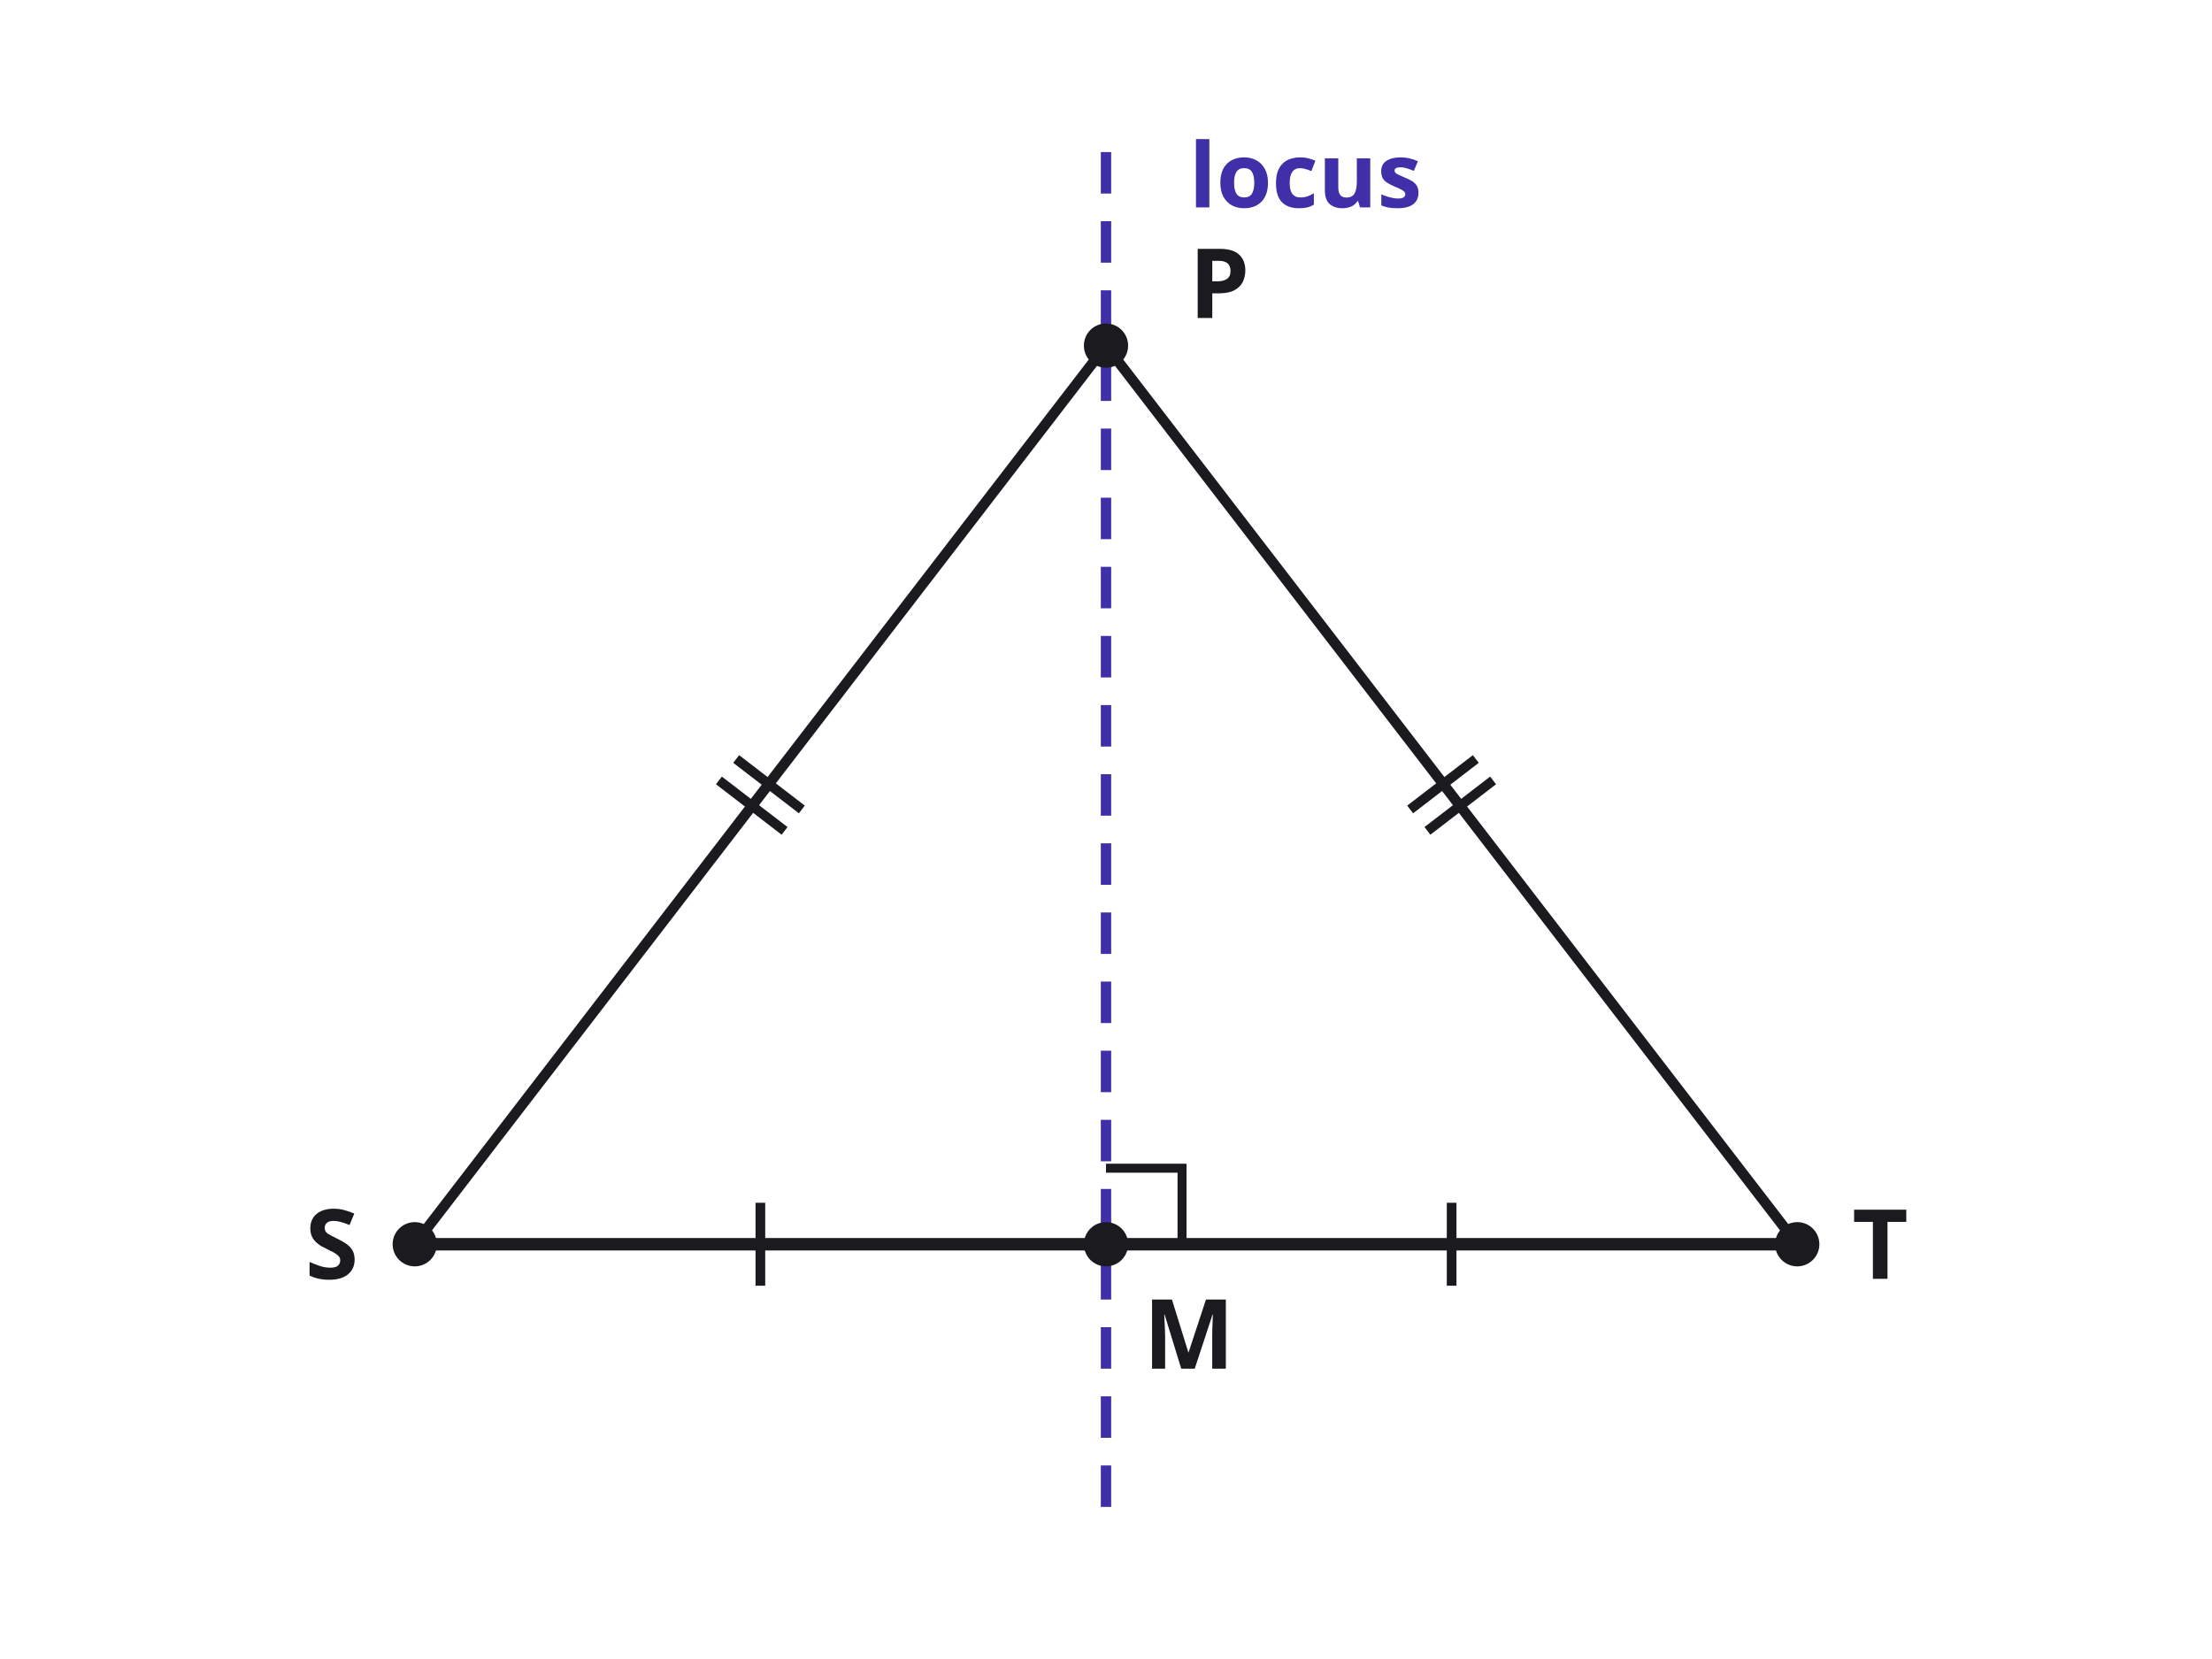
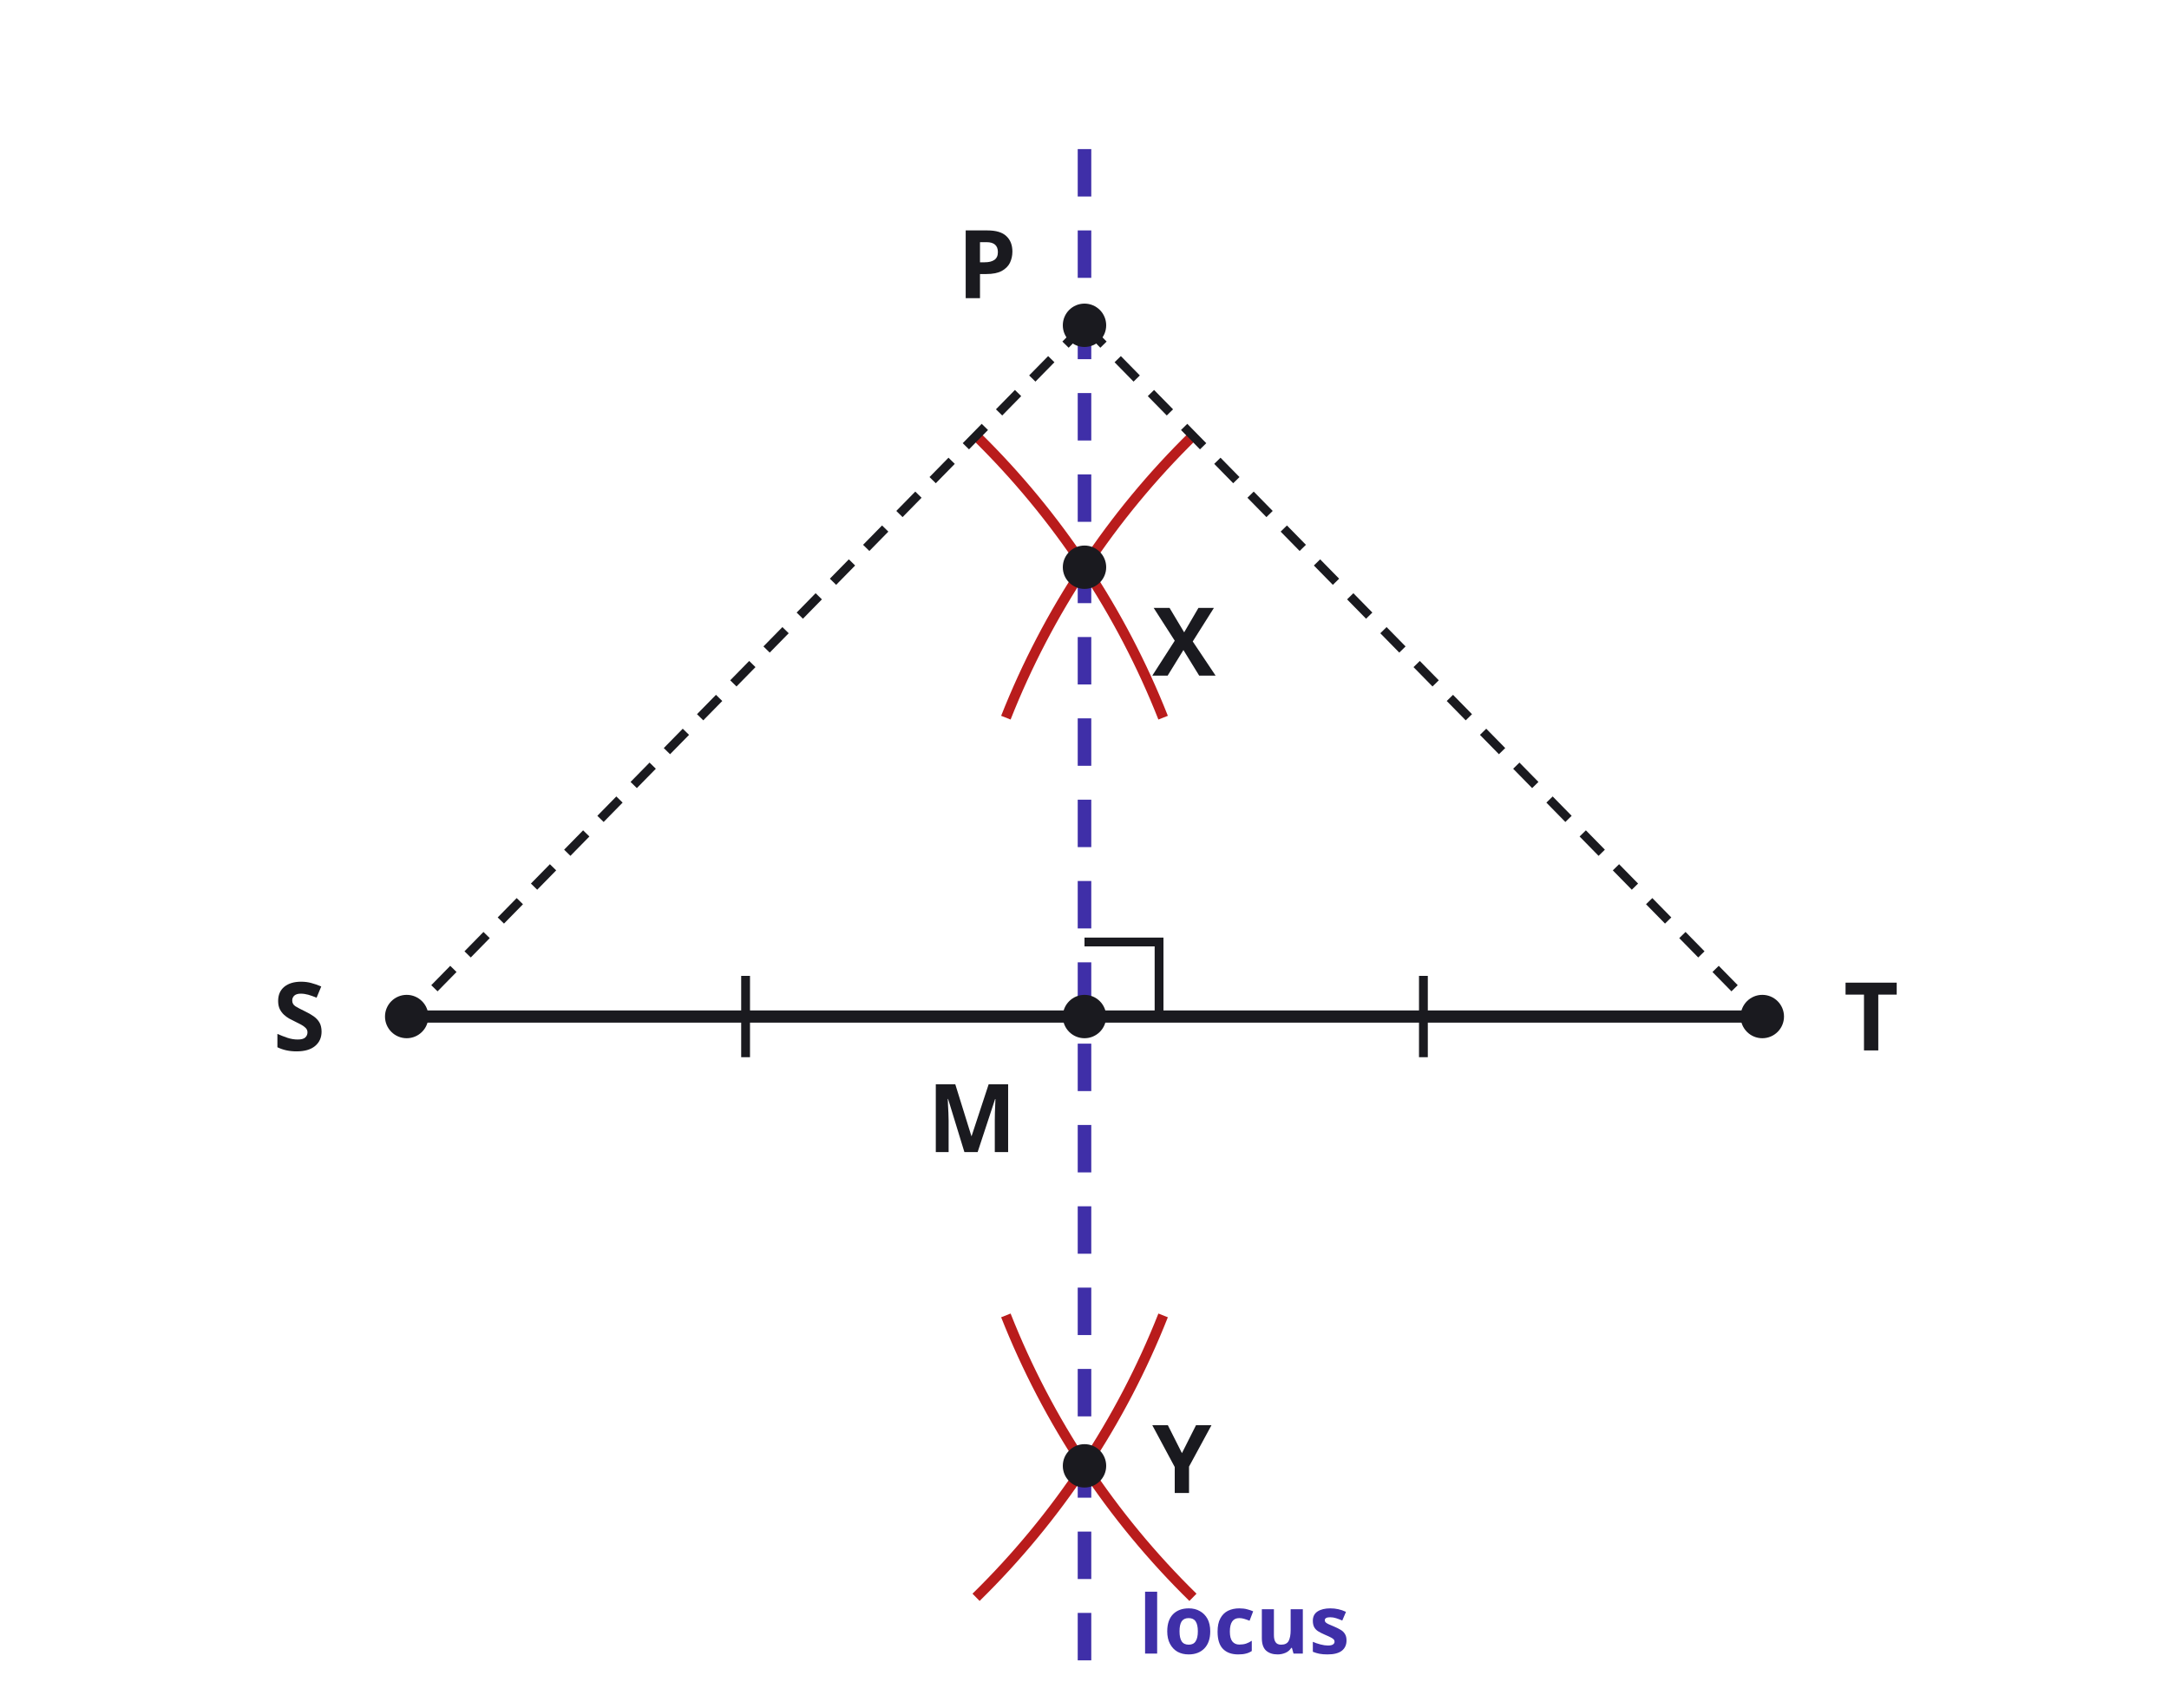
- <svg xmlns="http://www.w3.org/2000/svg" viewBox="0 0 320 240" width="320" height="240" role="img" aria-label="Segment S T with midpoint M; the dashed perpendicular bisector through M is the locus, and a point P on it is equally far from S and T">
-   <path d="M60.0 180.0 L260.0 180.0" fill="none" stroke="#1a1a1f" stroke-width="1.8" />
-   <path d="M160.0 22.0 L160.0 222.0" fill="none" stroke="#3f2fa8" stroke-width="1.5" stroke-dasharray="6 4" />
-   <path d="M160.0 50.0 L60.0 180.0" fill="none" stroke="#1a1a1f" stroke-width="1.5" />
-   <path d="M160.0 50.0 L260.0 180.0" fill="none" stroke="#1a1a1f" stroke-width="1.5" />
-   <path d="M171.0 180.0 L171.0 169.0 L160.0 169.0" fill="none" stroke="#1a1a1f" stroke-width="1.3" />
-   <path d="M110.0 174.0 L110.0 186.0" fill="none" stroke="#1a1a1f" stroke-width="1.4" />
-   <path d="M210.0 174.0 L210.0 186.0" fill="none" stroke="#1a1a1f" stroke-width="1.4" />
-   <path d="M116.0 117.1 L106.5 109.8" fill="none" stroke="#1a1a1f" stroke-width="1.4" />
-   <path d="M113.5 120.2 L104.0 112.9" fill="none" stroke="#1a1a1f" stroke-width="1.4" />
-   <path d="M213.5 109.8 L204.0 117.1" fill="none" stroke="#1a1a1f" stroke-width="1.4" />
-   <path d="M216.0 112.9 L206.5 120.2" fill="none" stroke="#1a1a1f" stroke-width="1.4" />
-   <circle cx="60.0" cy="180.0" r="3.2" fill="#1a1a1f" />
-   <circle cx="260.0" cy="180.0" r="3.2" fill="#1a1a1f" />
-   <circle cx="160.0" cy="180.0" r="3.2" fill="#1a1a1f" />
-   <circle cx="160.0" cy="50.0" r="3.2" fill="#1a1a1f" />
-   <text x="48.0" y="185.0" font-family="system-ui, sans-serif" font-size="14" font-weight="700" fill="#1a1a1f" text-anchor="middle">S</text>
-   <text x="272.0" y="185.0" font-family="system-ui, sans-serif" font-size="14" font-weight="700" fill="#1a1a1f" text-anchor="middle">T</text>
-   <text x="172.0" y="198.0" font-family="system-ui, sans-serif" font-size="14" font-weight="700" fill="#1a1a1f" text-anchor="middle">M</text>
-   <text x="172.0" y="46.0" font-family="system-ui, sans-serif" font-size="14" font-weight="700" fill="#1a1a1f" text-anchor="start">P</text>
-   <text x="172.0" y="30.0" font-family="system-ui, sans-serif" font-size="13" font-weight="700" fill="#3f2fa8" text-anchor="start">locus</text>
+ <svg xmlns="http://www.w3.org/2000/svg" viewBox="0 0 320 252" width="320" height="252" role="img" aria-label="The perpendicular bisector of ST constructed with compasses: arcs of the same radius, more than half of ST, drawn from S and from T cross at X and Y; the dashed line XY cuts ST at right angles at its midpoint M, and a point P on it is joined to S and T; this line is the locus">
+   <path d="M160.0 22.0 L160.0 246.0" fill="none" stroke="#3f2fa8" stroke-width="2" stroke-dasharray="7 5" />
+   <path d="M60.0 150.0 L260.0 150.0" fill="none" stroke="#1a1a1f" stroke-width="1.8" />
+   <path d="M144.0 64.3 A120.0 120.0 0 0 1 171.6 105.9" fill="none" stroke="#b91c1c" stroke-width="1.5" />
+   <path d="M171.6 194.1 A120.0 120.0 0 0 1 144.0 235.7" fill="none" stroke="#b91c1c" stroke-width="1.5" />
+   <path d="M176.0 235.7 A120.0 120.0 0 0 1 148.4 194.1" fill="none" stroke="#b91c1c" stroke-width="1.5" />
+   <path d="M148.4 105.9 A120.0 120.0 0 0 1 176.0 64.3" fill="none" stroke="#b91c1c" stroke-width="1.5" />
+   <path d="M171.0 150.0 L171.0 139.0 L160.0 139.0" fill="none" stroke="#1a1a1f" stroke-width="1.3" />
+   <path d="M110.0 144.0 L110.0 156.0" fill="none" stroke="#1a1a1f" stroke-width="1.3" />
+   <path d="M210.0 144.0 L210.0 156.0" fill="none" stroke="#1a1a1f" stroke-width="1.3" />
+   <path d="M160.0 48.0 L60.0 150.0" fill="none" stroke="#1a1a1f" stroke-width="1.3" stroke-dasharray="4 3" />
+   <path d="M160.0 48.0 L260.0 150.0" fill="none" stroke="#1a1a1f" stroke-width="1.3" stroke-dasharray="4 3" />
+   <circle cx="60.0" cy="150.0" r="3.2" fill="#1a1a1f" />
+   <circle cx="260.0" cy="150.0" r="3.2" fill="#1a1a1f" />
+   <circle cx="160.0" cy="83.7" r="3.2" fill="#1a1a1f" />
+   <circle cx="160.0" cy="216.3" r="3.2" fill="#1a1a1f" />
+   <circle cx="160.0" cy="150.0" r="3.2" fill="#1a1a1f" />
+   <circle cx="160.0" cy="48.0" r="3.2" fill="#1a1a1f" />
+   <text x="48.0" y="155.0" font-family="system-ui, sans-serif" font-size="14" font-weight="700" fill="#1a1a1f" text-anchor="end">S</text>
+   <text x="272.0" y="155.0" font-family="system-ui, sans-serif" font-size="14" font-weight="700" fill="#1a1a1f" text-anchor="start">T</text>
+   <text x="170.0" y="99.7" font-family="system-ui, sans-serif" font-size="14" font-weight="700" fill="#1a1a1f" text-anchor="start">X</text>
+   <text x="170.0" y="220.3" font-family="system-ui, sans-serif" font-size="14" font-weight="700" fill="#1a1a1f" text-anchor="start">Y</text>
+   <text x="150.0" y="170.0" font-family="system-ui, sans-serif" font-size="14" font-weight="700" fill="#1a1a1f" text-anchor="end">M</text>
+   <text x="150.0" y="44.0" font-family="system-ui, sans-serif" font-size="14" font-weight="700" fill="#1a1a1f" text-anchor="end">P</text>
+   <text x="168.0" y="244.0" font-family="system-ui, sans-serif" font-size="12" font-weight="700" fill="#3f2fa8" text-anchor="start">locus</text>
</svg>
